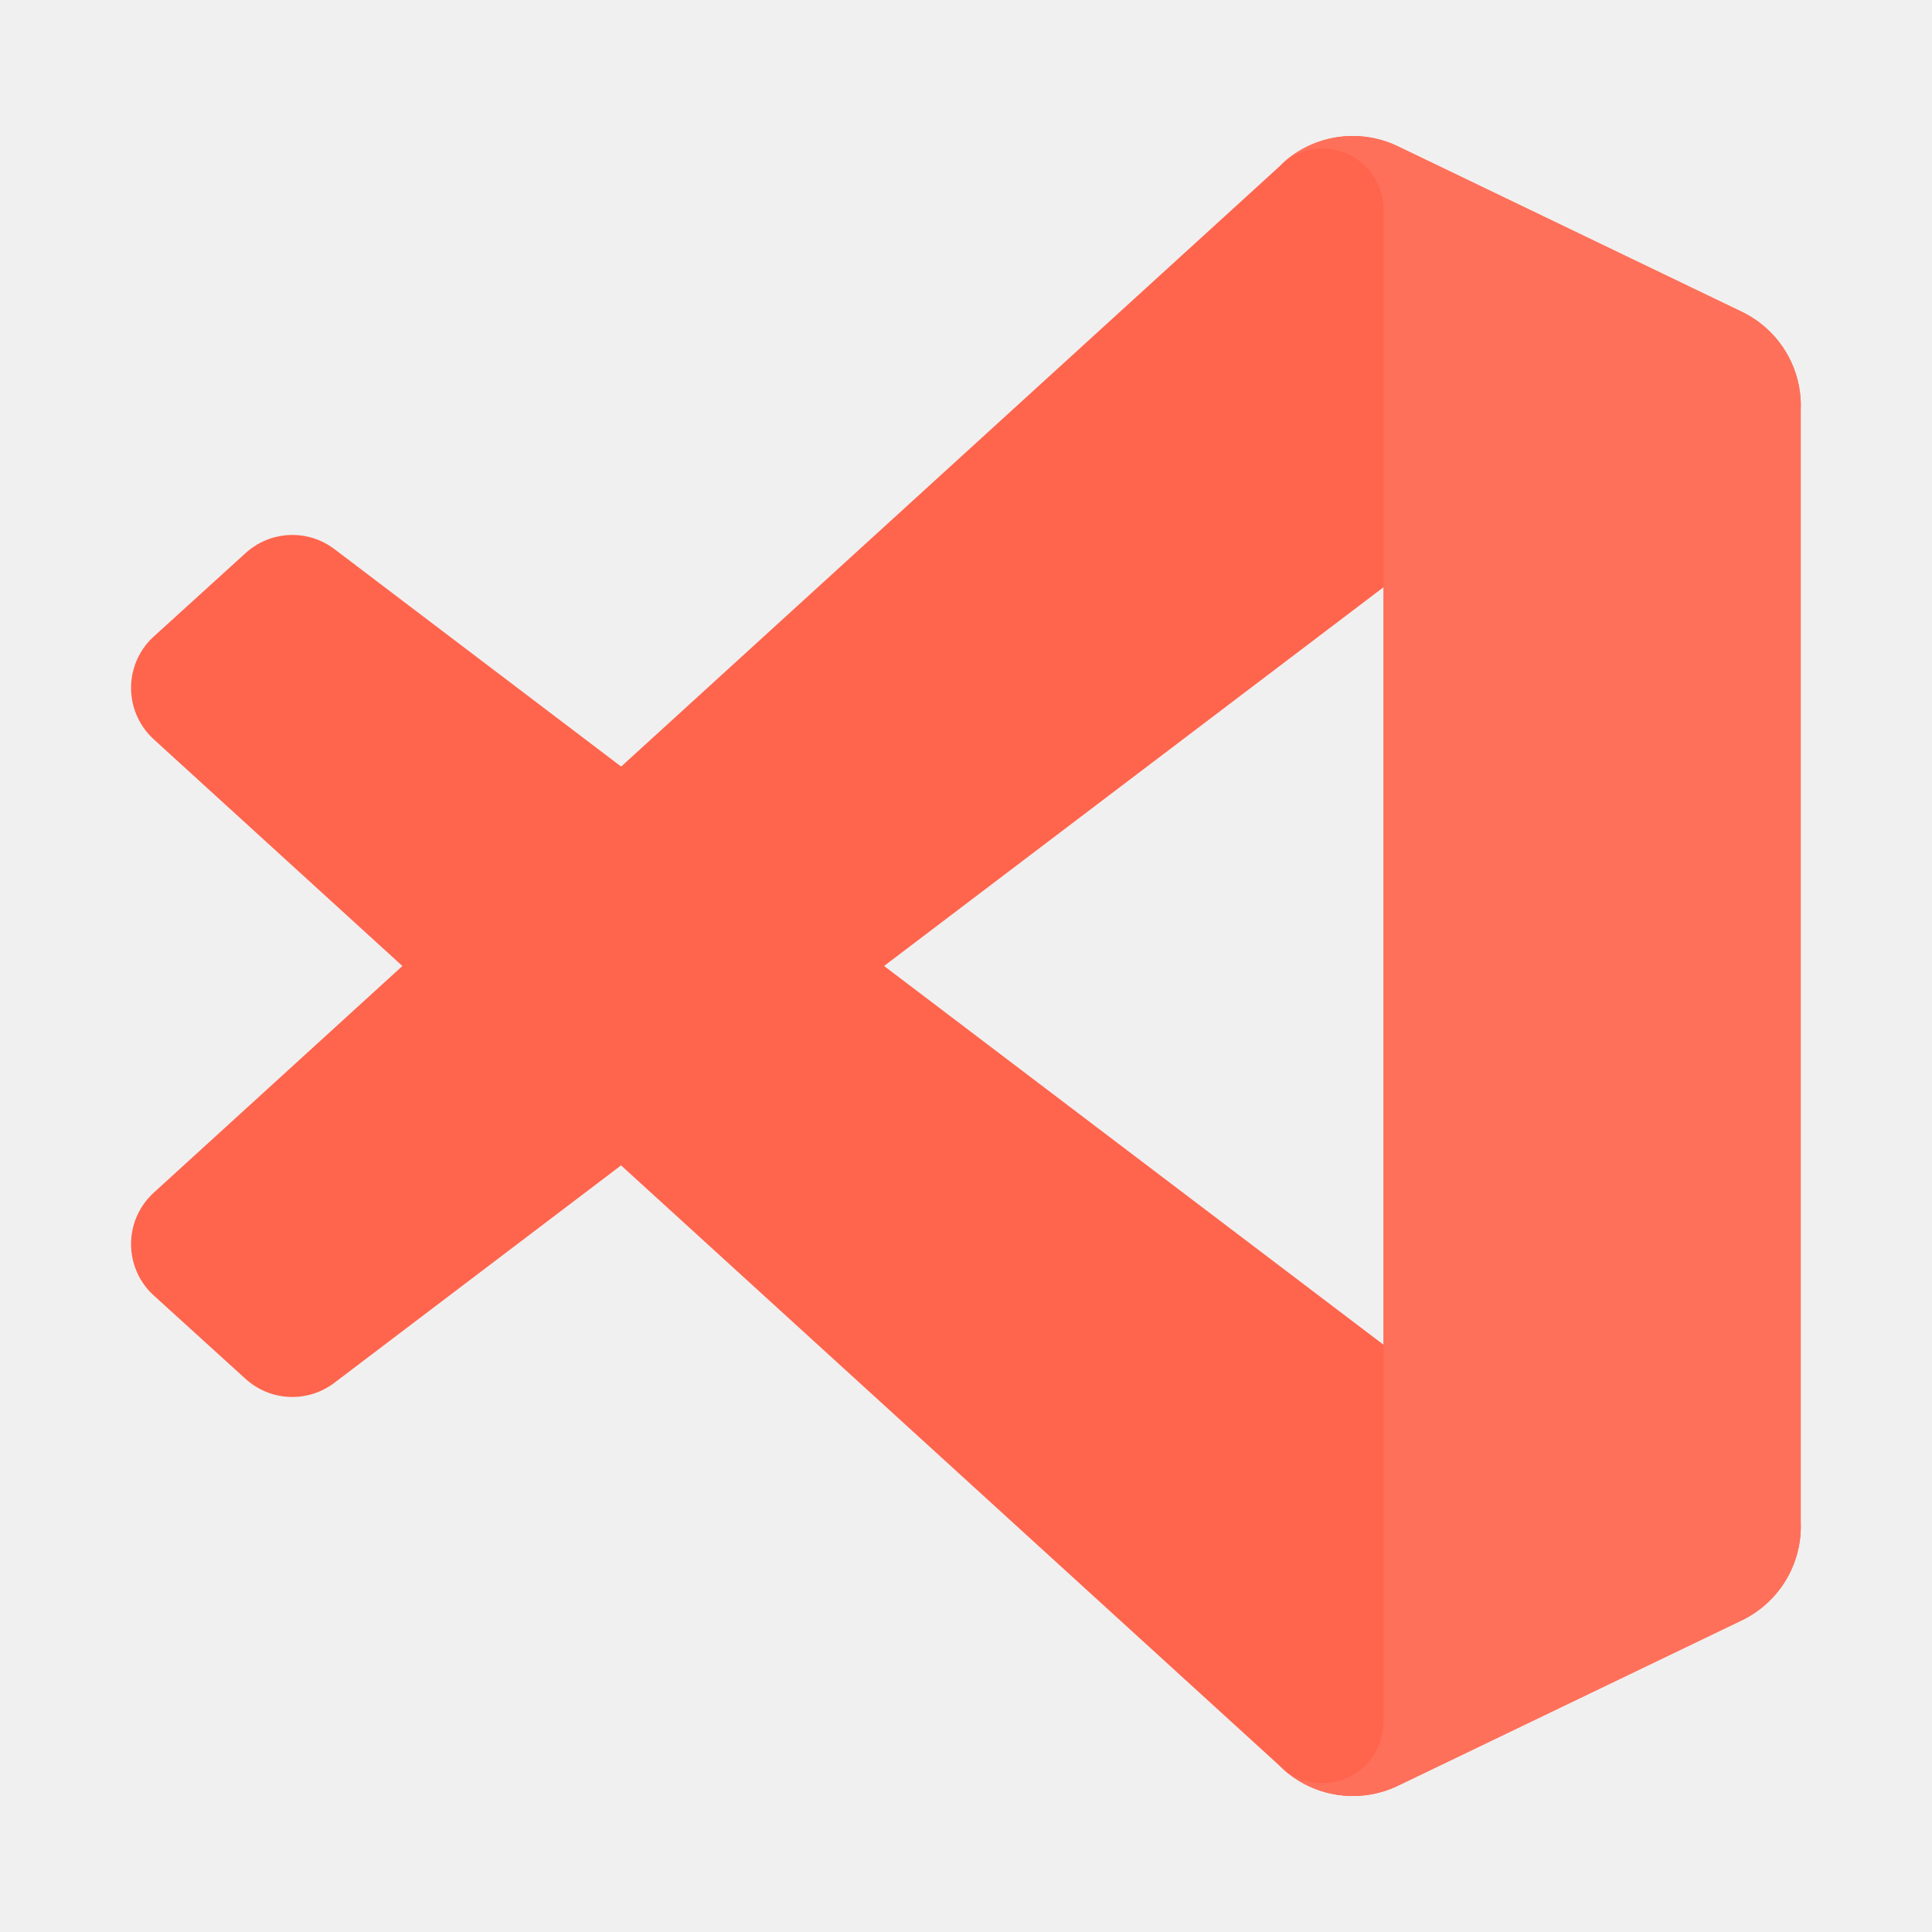
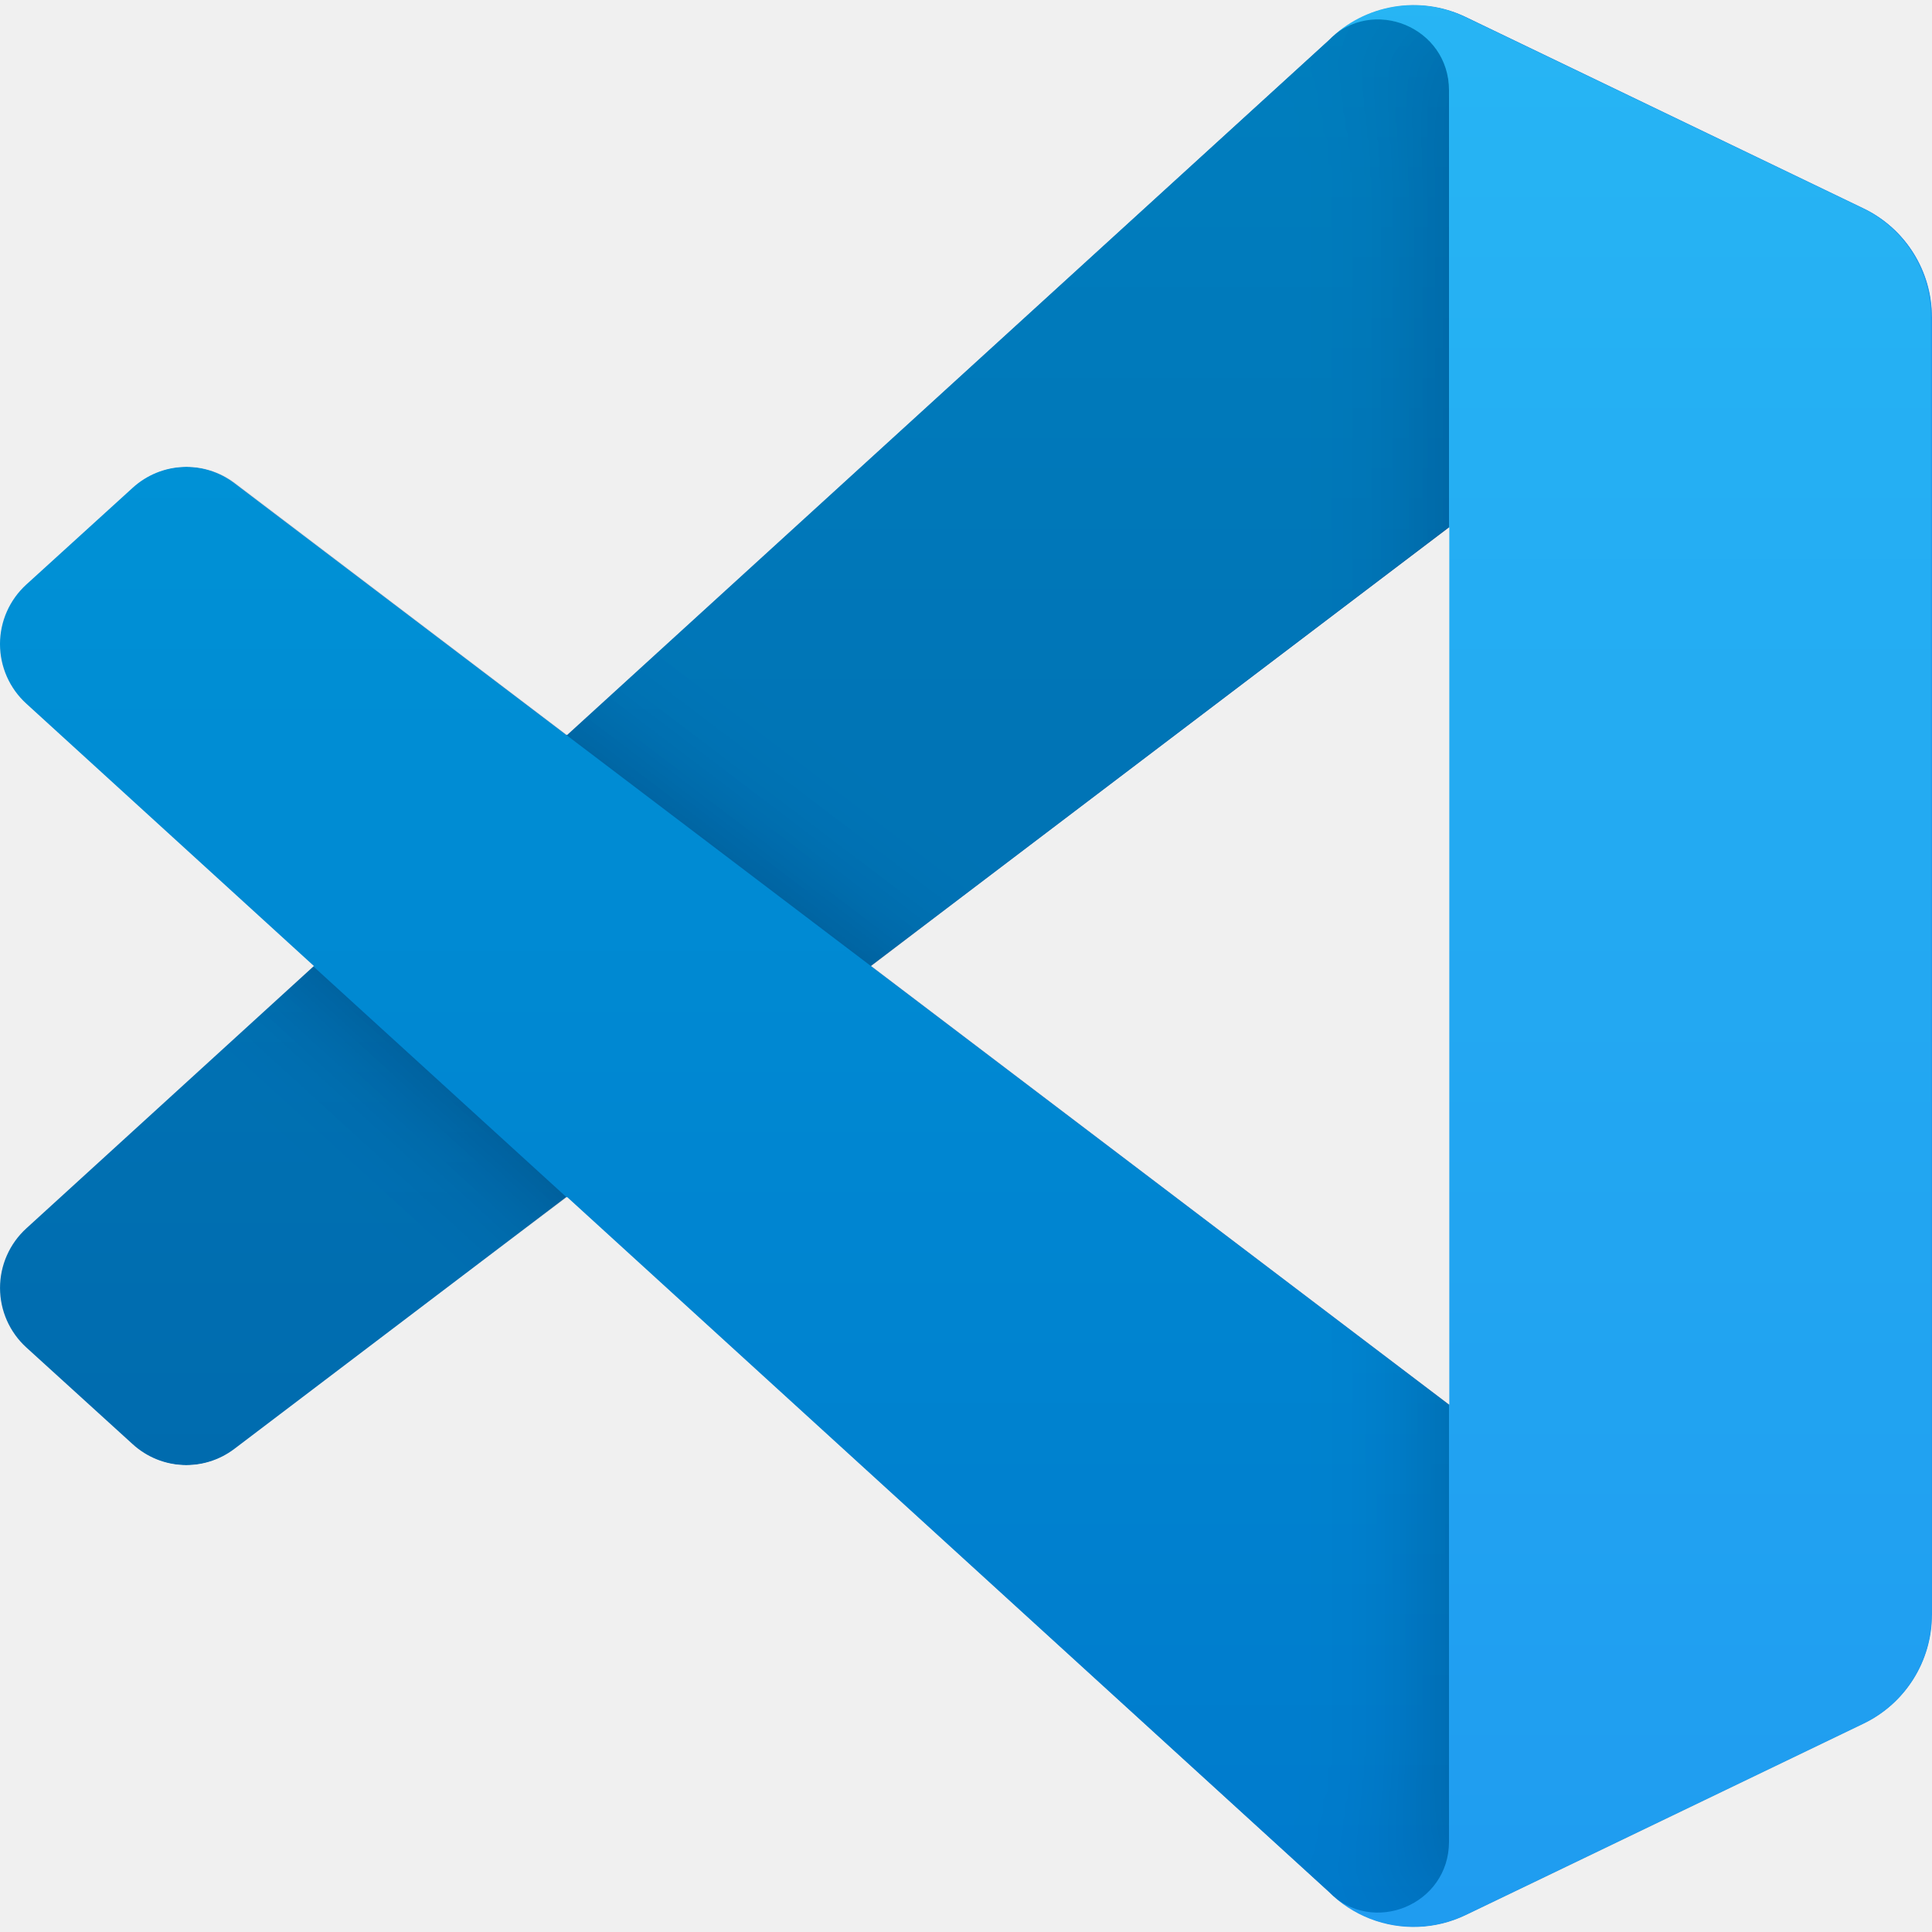
- <svg xmlns="http://www.w3.org/2000/svg" width="81" height="81" viewBox="0 0 81 81" fill="none">
-   <path d="M73.025 13.075L58.61 6.135C57.796 5.743 56.88 5.613 55.989 5.764C55.098 5.916 54.276 6.341 53.638 6.98L6.45 50C5.878 50.52 5.535 51.245 5.498 52.017C5.46 52.79 5.731 53.545 6.25 54.118C6.313 54.185 6.375 54.25 6.443 54.31L10.295 57.81C10.799 58.268 11.447 58.536 12.127 58.566C12.807 58.596 13.476 58.387 14.018 57.975L70.855 14.875C71.285 14.549 71.796 14.35 72.333 14.299C72.869 14.248 73.409 14.348 73.892 14.588C74.375 14.828 74.781 15.197 75.065 15.655C75.35 16.113 75.5 16.641 75.5 17.18V17.013C75.5 16.19 75.268 15.384 74.83 14.687C74.392 13.991 73.767 13.432 73.025 13.075Z" fill="#FF644D" />
-   <path d="M73.025 67.925L58.61 74.867C57.796 75.259 56.88 75.388 55.99 75.236C55.099 75.085 54.277 74.661 53.638 74.022L6.45 31C5.878 30.48 5.535 29.755 5.498 28.983C5.46 28.21 5.731 27.455 6.25 26.882C6.313 26.815 6.375 26.75 6.443 26.69L10.295 23.19C10.799 22.73 11.449 22.461 12.13 22.431C12.812 22.401 13.483 22.611 14.025 23.025L70.855 66.125C71.285 66.451 71.796 66.65 72.333 66.701C72.869 66.752 73.409 66.651 73.892 66.412C74.375 66.172 74.781 65.803 75.065 65.345C75.35 64.887 75.5 64.359 75.5 63.82V64C75.498 64.82 75.264 65.624 74.826 66.318C74.389 67.012 73.765 67.569 73.025 67.925Z" fill="#FF644D" />
-   <path d="M58.609 74.868C57.795 75.259 56.879 75.388 55.989 75.236C55.098 75.085 54.276 74.661 53.637 74.022C53.996 74.377 54.452 74.617 54.947 74.714C55.442 74.81 55.954 74.759 56.42 74.565C56.886 74.371 57.284 74.045 57.565 73.626C57.846 73.207 57.997 72.714 57.999 72.21V8.79C58 8.283 57.85 7.788 57.568 7.366C57.287 6.945 56.887 6.616 56.419 6.423C55.95 6.229 55.435 6.178 54.938 6.277C54.441 6.377 53.985 6.621 53.627 6.98C54.266 6.341 55.087 5.916 55.978 5.764C56.869 5.612 57.785 5.741 58.599 6.132L73.012 13.062C73.756 13.418 74.384 13.976 74.824 14.672C75.264 15.369 75.498 16.176 75.499 17V64C75.5 64.823 75.267 65.63 74.829 66.327C74.391 67.024 73.764 67.583 73.022 67.94L58.609 74.868Z" fill="#FE705A" />
+ <svg xmlns="http://www.w3.org/2000/svg" viewBox="0 0 128 128">
+   <mask id="a" width="128" height="128" x="0" y="0" maskUnits="userSpaceOnUse" style="mask-type:alpha">
+     <path fill="#fff" fill-rule="evenodd" d="M90.767 127.126a7.968 7.968 0 0 0 6.35-.244l26.353-12.681a8 8 0 0 0 4.53-7.209V21.009a8 8 0 0 0-4.53-7.21L97.117 1.12a7.97 7.97 0 0 0-9.093 1.548l-50.45 46.026L15.6 32.013a5.328 5.328 0 0 0-6.807.302l-7.048 6.411a5.335 5.335 0 0 0-.006 7.888L20.796 64 1.74 81.387a5.336 5.336 0 0 0 .006 7.887l7.048 6.411a5.327 5.327 0 0 0 6.807.303l21.974-16.68 50.45 46.025a7.96 7.96 0 0 0 2.743 1.793Zm5.252-92.183L57.74 64l38.28 29.058V34.943Z" clip-rule="evenodd" />
+   </mask>
+   <g mask="url(#a)">
+     <path fill="#0065A9" d="M123.471 13.82 97.097 1.12A7.973 7.973 0 0 0 88 2.668L1.662 81.387a5.333 5.333 0 0 0 .006 7.887l7.052 6.411a5.333 5.333 0 0 0 6.811.303l103.971-78.875c3.488-2.646 8.498-.158 8.498 4.22v-.306a8.001 8.001 0 0 0-4.529-7.208Z" />
+     <g filter="url(#b)">
+       <path fill="#007ACC" d="m123.471 114.181-26.374 12.698A7.973 7.973 0 0 1 88 125.333L1.662 46.613a5.333 5.333 0 0 1 .006-7.887l7.052-6.411a5.333 5.333 0 0 1 6.811-.303l103.971 78.874c3.488 2.647 8.498.159 8.498-4.219v.306a8.001 8.001 0 0 1-4.529 7.208Z" />
+     </g>
+     <g filter="url(#c)">
+       <path fill="#1F9CF0" d="M97.098 126.882A7.977 7.977 0 0 1 88 125.333c2.952 2.952 8 .861 8-3.314V5.98c0-4.175-5.048-6.266-8-3.313a7.977 7.977 0 0 1 9.098-1.549L123.467 13.8A8 8 0 0 1 128 21.01v85.982a8 8 0 0 1-4.533 7.21l-26.369 12.681Z" />
+     </g>
+     <path fill="url(#d)" fill-rule="evenodd" d="M90.69 127.126a7.968 7.968 0 0 0 6.349-.244l26.353-12.681a8 8 0 0 0 4.53-7.21V21.009a8 8 0 0 0-4.53-7.21L97.039 1.12a7.97 7.97 0 0 0-9.093 1.548l-50.45 46.026-21.974-16.68a5.328 5.328 0 0 0-6.807.302l-7.048 6.411a5.336 5.336 0 0 0-.006 7.888L20.718 64 1.662 81.386a5.335 5.335 0 0 0 .006 7.888l7.048 6.411a5.328 5.328 0 0 0 6.807.303l21.975-16.681 50.45 46.026a7.959 7.959 0 0 0 2.742 1.793Zm5.252-92.184L57.662 64l38.28 29.057V34.943Z" clip-rule="evenodd" opacity="0.25" style="mix-blend-mode:overlay" />
+   </g>
+   <defs>
+     <filter id="b" width="144.744" height="113.408" x="-8.411" y="22.594" color-interpolation-filters="sRGB" filterUnits="userSpaceOnUse">
+       <feFlood flood-opacity="0" result="BackgroundImageFix" />
+       <feColorMatrix in="SourceAlpha" result="hardAlpha" values="0 0 0 0 0 0 0 0 0 0 0 0 0 0 0 0 0 0 127 0" />
+       <feOffset />
+       <feGaussianBlur stdDeviation="4.167" />
+       <feColorMatrix values="0 0 0 0 0 0 0 0 0 0 0 0 0 0 0 0 0 0 0.25 0" />
+       <feBlend in2="BackgroundImageFix" mode="overlay" result="effect1_dropShadow_1_36" />
+       <feBlend in="SourceGraphic" in2="effect1_dropShadow_1_36" result="shape" />
+     </filter>
+     <filter id="c" width="56.667" height="144.007" x="79.667" y="-8.004" color-interpolation-filters="sRGB" filterUnits="userSpaceOnUse">
+       <feFlood flood-opacity="0" result="BackgroundImageFix" />
+       <feColorMatrix in="SourceAlpha" result="hardAlpha" values="0 0 0 0 0 0 0 0 0 0 0 0 0 0 0 0 0 0 127 0" />
+       <feOffset />
+       <feGaussianBlur stdDeviation="4.167" />
+       <feColorMatrix values="0 0 0 0 0 0 0 0 0 0 0 0 0 0 0 0 0 0 0.25 0" />
+       <feBlend in2="BackgroundImageFix" mode="overlay" result="effect1_dropShadow_1_36" />
+       <feBlend in="SourceGraphic" in2="effect1_dropShadow_1_36" result="shape" />
+     </filter>
+     <linearGradient id="d" x1="63.922" x2="63.922" y1="0.33" y2="127.67" gradientUnits="userSpaceOnUse">
+       <stop stop-color="#fff" />
+       <stop offset="1" stop-color="#fff" stop-opacity="0" />
+     </linearGradient>
+   </defs>
</svg>
